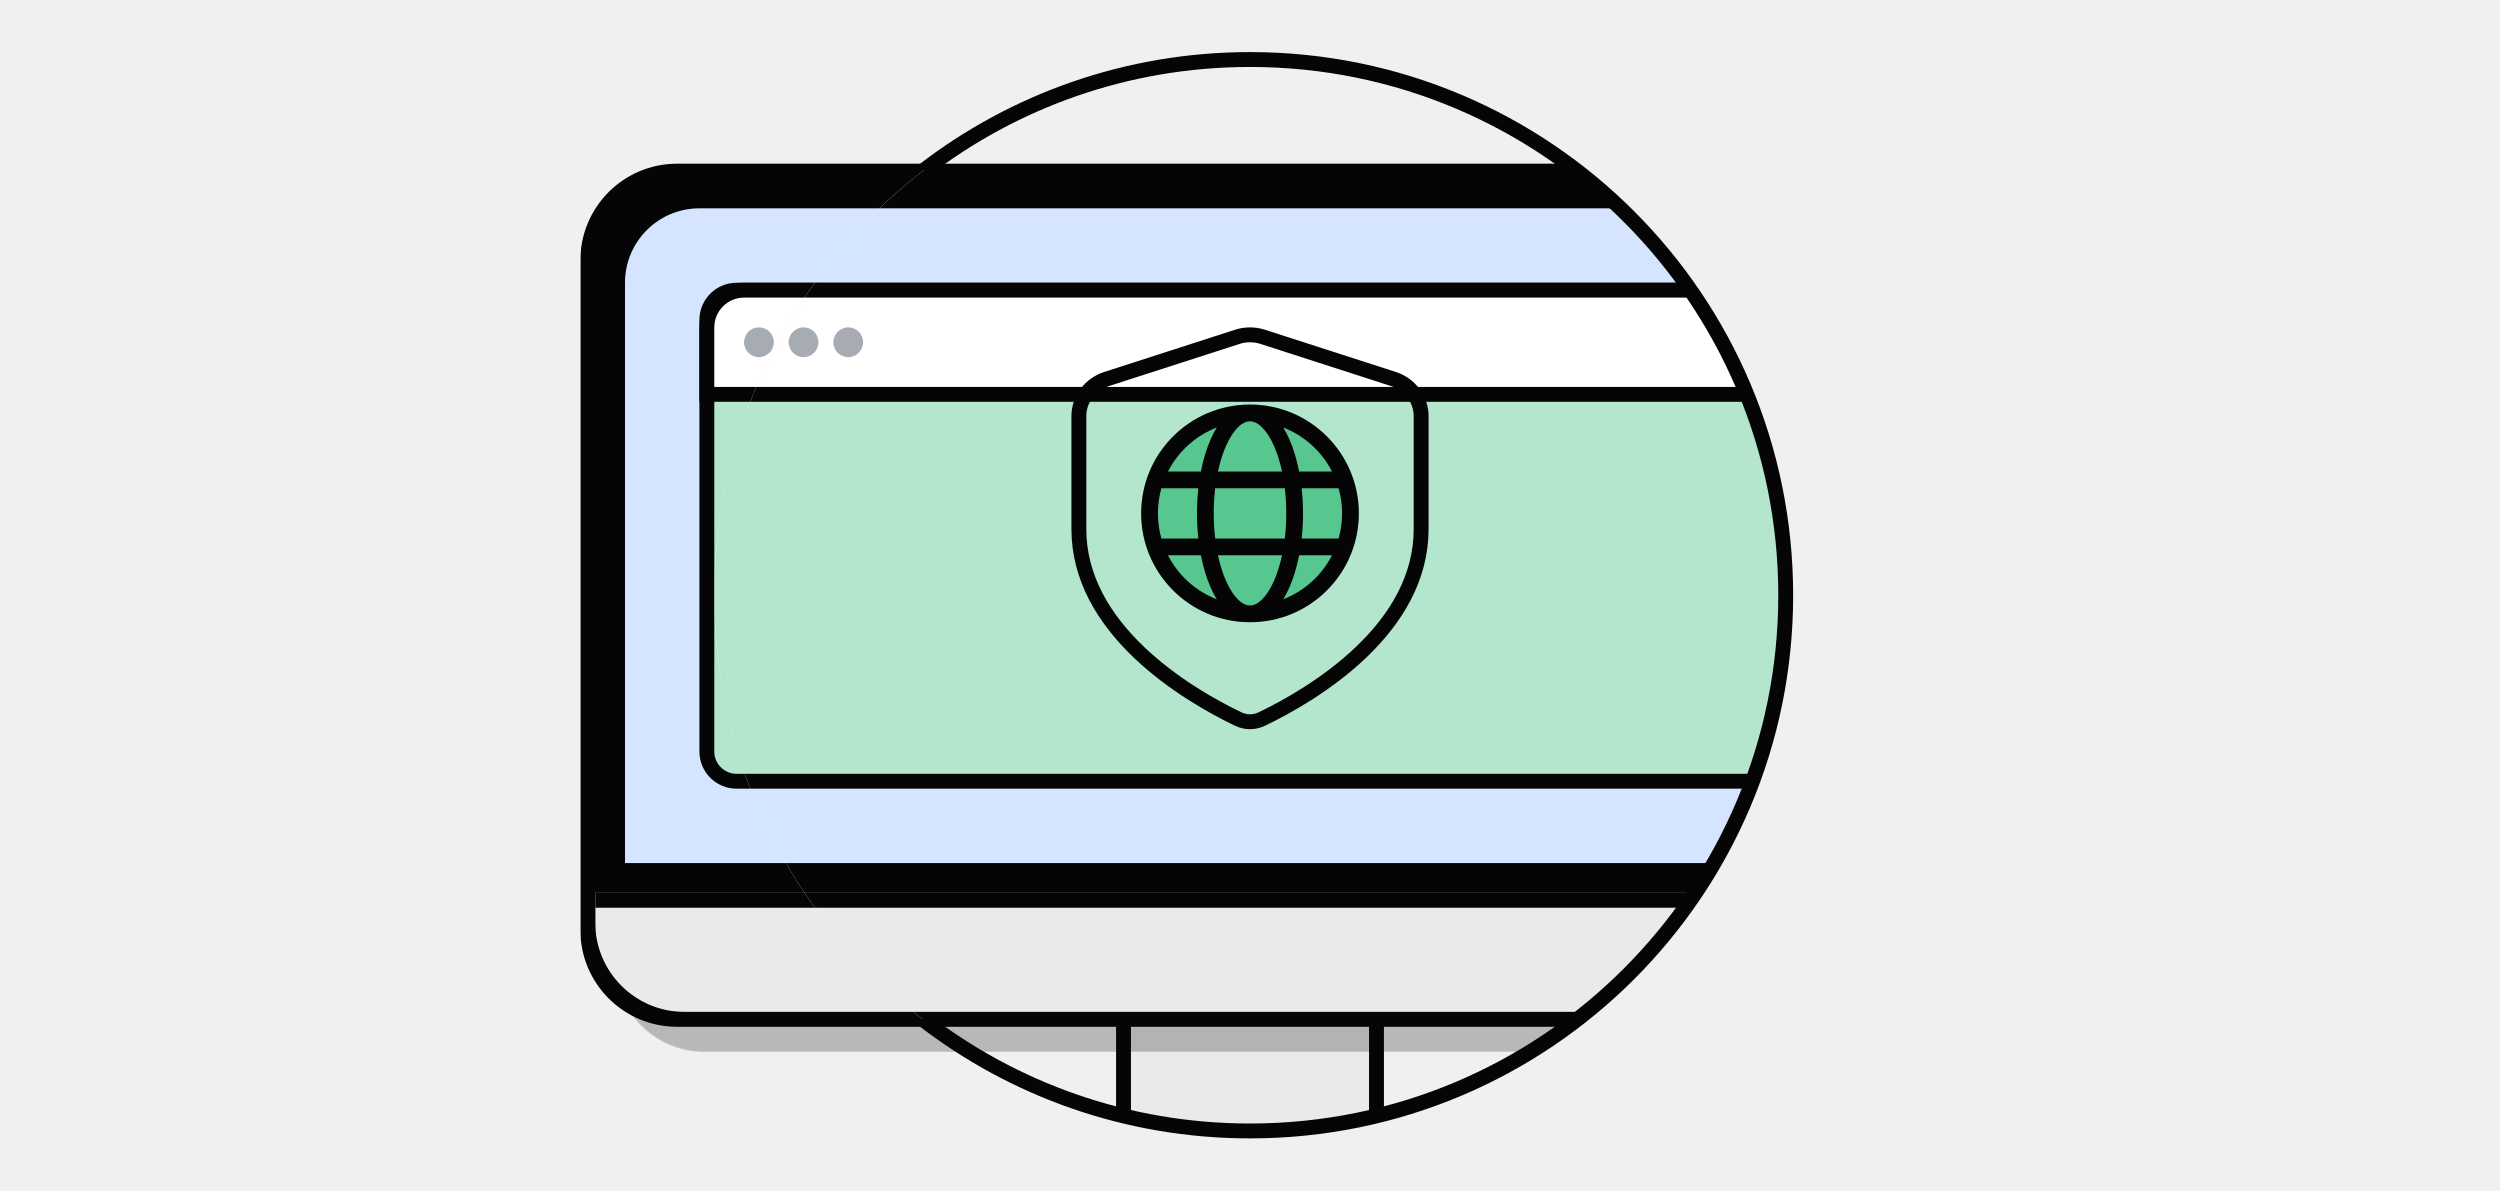
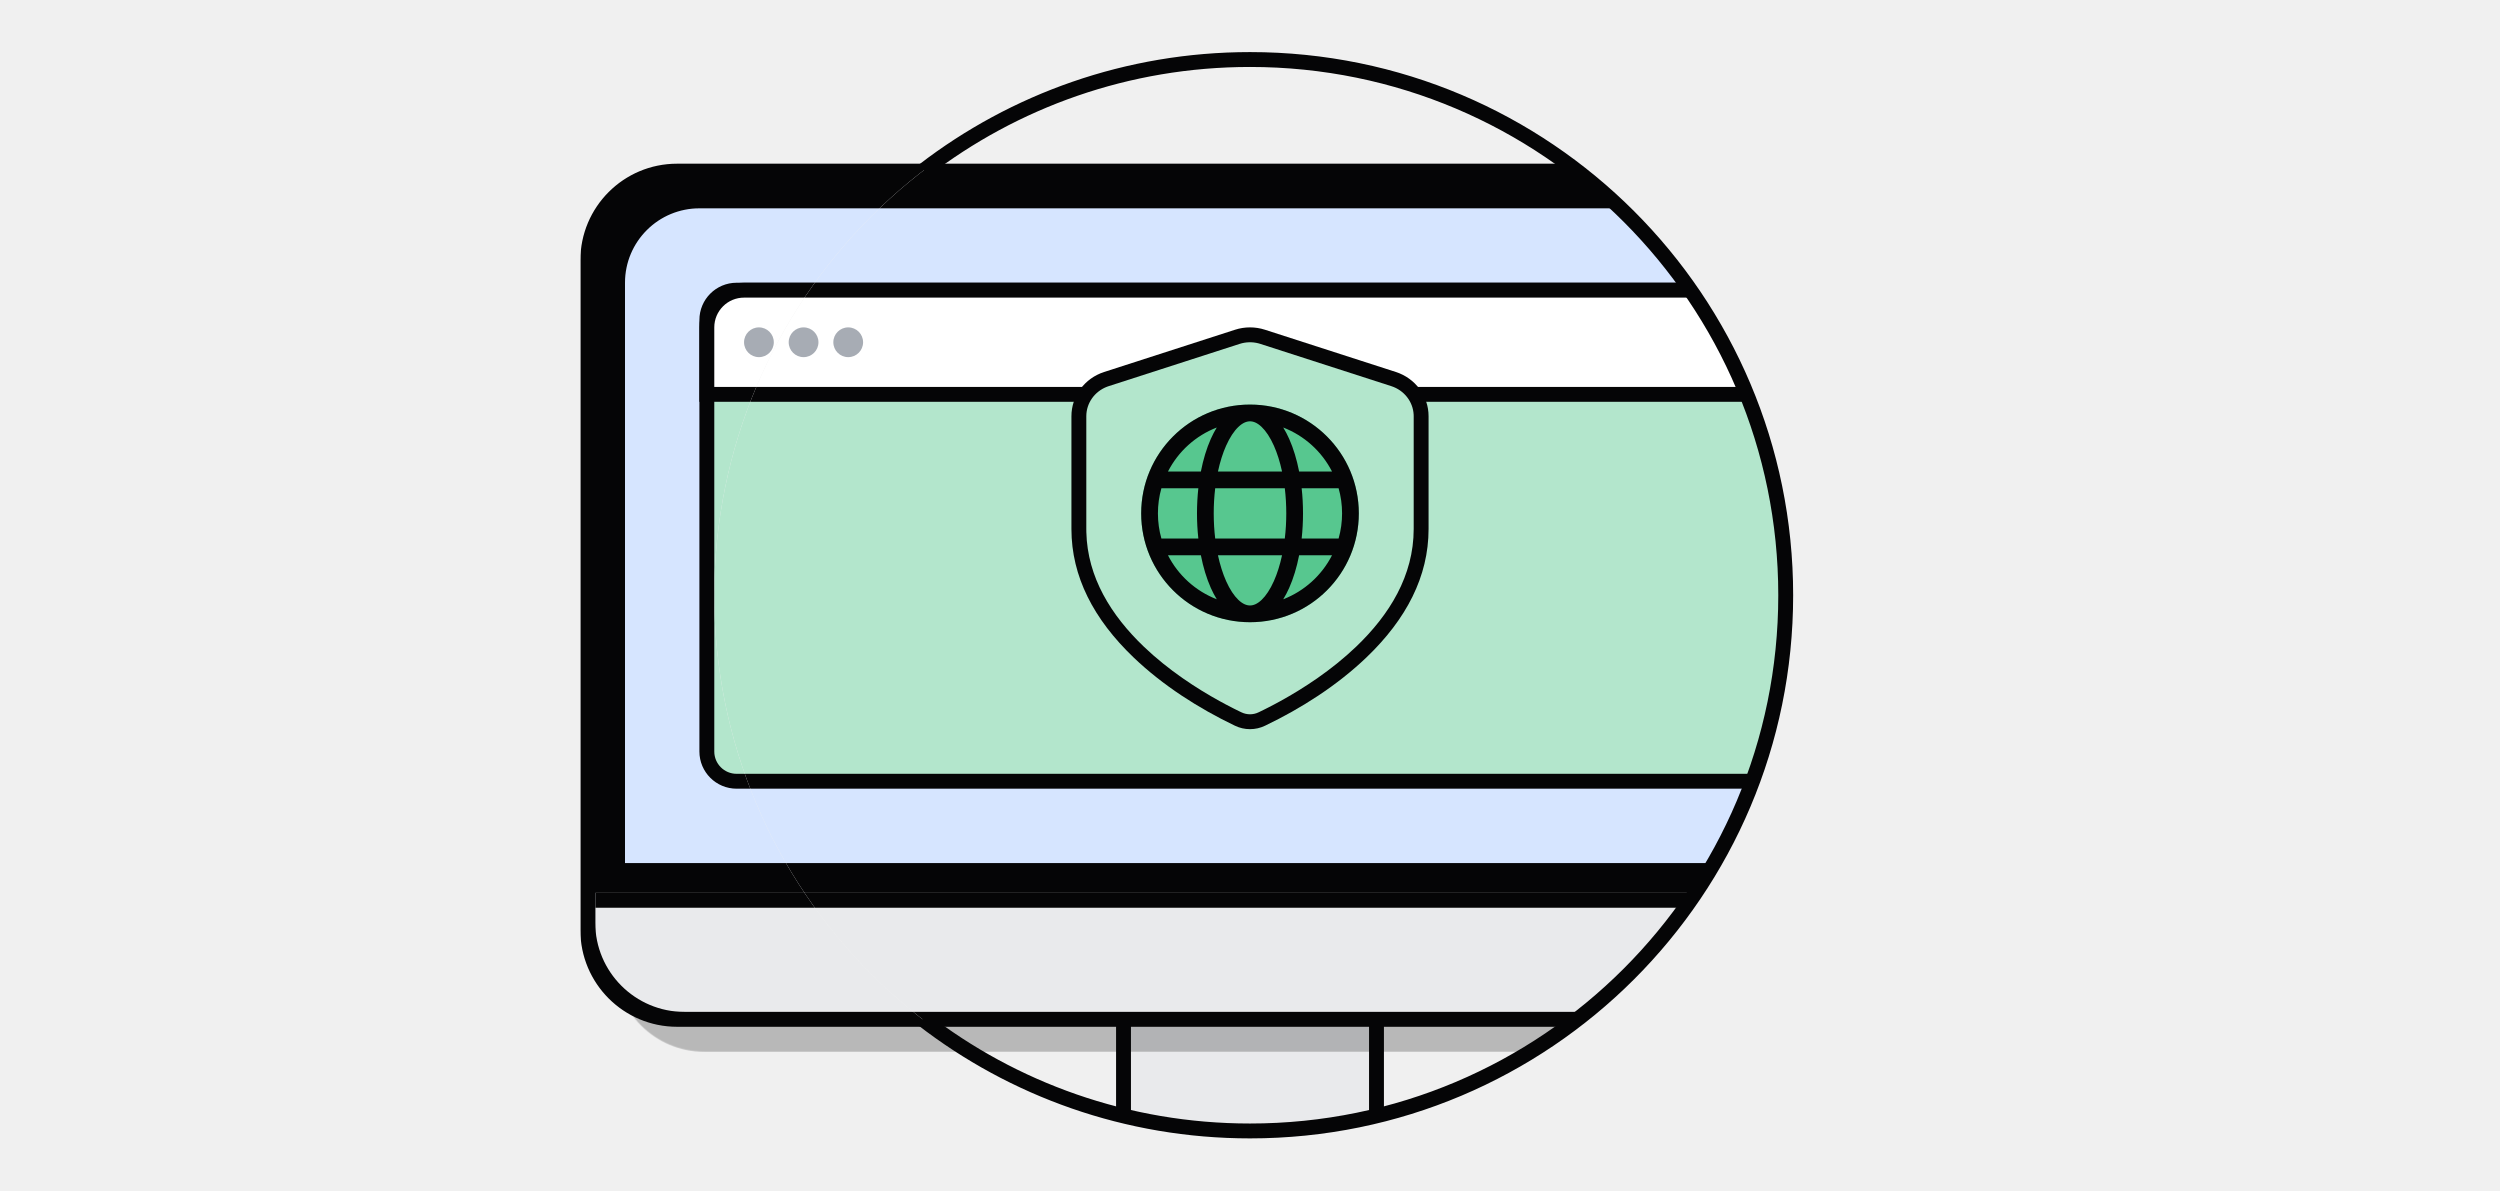
<svg xmlns="http://www.w3.org/2000/svg" xmlns:xlink="http://www.w3.org/1999/xlink" width="336" height="160" viewBox="0 0 336 160">
  <defs>
-     <rect id="m247cr0g3a" x="96" y="8" width="144" height="144" rx="72" />
-     <rect id="go0fotsooc" x="0" y="0" width="176" height="112" rx="12" />
-     <rect id="58m1ucdzmj" x="0" y="0" width="120" height="112" rx="12" />
-     <filter x="-2.3%" y="-3.6%" width="106.8%" height="110.7%" filterUnits="objectBoundingBox" id="yibqzx0tld">
+     <rect id="aufxcaigra" x="96" y="8" width="144" height="144" rx="72" />
+     <rect id="e2gyouk2xc" x="0" y="0" width="176" height="112" rx="12" />
+     <rect id="76qiefyxuh" x="0" y="0" width="120" height="112" rx="12" />
+     <filter x="-2.3%" y="-3.6%" width="106.8%" height="110.7%" filterUnits="objectBoundingBox" id="qzr5gz54pd">
      <feMorphology radius="2" operator="dilate" in="SourceAlpha" result="shadowSpreadOuter1" />
      <feOffset dx="4" dy="4" in="shadowSpreadOuter1" result="shadowOffsetOuter1" />
      <feComposite in="shadowOffsetOuter1" in2="SourceAlpha" operator="out" result="shadowOffsetOuter1" />
      <feColorMatrix values="0 0 0 0 0.02 0 0 0 0 0.02 0 0 0 0 0.024 0 0 0 0.24 0" in="shadowOffsetOuter1" />
    </filter>
-     <filter x="-3.3%" y="-3.6%" width="110%" height="110.7%" filterUnits="objectBoundingBox" id="pvg07phwdk">
+     <filter x="-3.3%" y="-3.6%" width="110%" height="110.7%" filterUnits="objectBoundingBox" id="aoc0atbgai">
      <feMorphology radius="2" operator="dilate" in="SourceAlpha" result="shadowSpreadOuter1" />
      <feOffset dx="4" dy="4" in="shadowSpreadOuter1" result="shadowOffsetOuter1" />
      <feComposite in="shadowOffsetOuter1" in2="SourceAlpha" operator="out" result="shadowOffsetOuter1" />
      <feColorMatrix values="0 0 0 0 0.02 0 0 0 0 0.02 0 0 0 0 0.024 0 0 0 0.24 0" in="shadowOffsetOuter1" />
    </filter>
-     <path d="m20.609.219-17.6 5.68C1.212 6.478 0 8.105 0 9.938v15.159c0 6.268 3.252 11.521 7.722 15.804 4.478 4.29 9.835 7.257 13.12 8.83a2.645 2.645 0 0 0 2.316 0c3.285-1.573 8.642-4.54 13.12-8.83C40.748 36.62 44 31.366 44 25.098V9.94c0-1.834-1.212-3.462-3.009-4.042l-17.6-5.68a4.537 4.537 0 0 0-2.782 0z" id="6zx2q9w2uf" />
-     <path d="M164 0v148H0V0h164zM90 2C50.235 2 18 34.235 18 74s32.235 72 72 72 72-32.235 72-72S129.765 2 90 2z" id="gzkst88pmh" />
+     <path d="M164 0v148H0V0h164zM90 2C50.235 2 18 34.235 18 74s32.235 72 72 72 72-32.235 72-72S129.765 2 90 2z" id="8tqwm6gjsf" />
  </defs>
  <g fill="none" fill-rule="evenodd">
    <path d="M0 0h336v160H0z" />
-     <mask id="rz2o2e6bnb" fill="#fff">
-       <use xlink:href="#m247cr0g3a" />
+     <mask id="zii8dufhsb" fill="#fff">
+       <use xlink:href="#aufxcaigra" />
    </mask>
-     <g mask="url(#rz2o2e6bnb)">
+     <g mask="url(#zii8dufhsb)">
      <g transform="translate(80 24)">
        <path stroke="#050506" stroke-width="2" fill="#E9EAEC" d="M71 111h34v18H71z" />
-         <mask id="p9q0ekw72e" fill="#fff">
-           <use xlink:href="#go0fotsooc" />
+         <mask id="9wacbgld7e" fill="#fff">
+           <use xlink:href="#e2gyouk2xc" />
        </mask>
-         <use fill="#000" filter="url(#yibqzx0tld)" xlink:href="#go0fotsooc" />
+         <use fill="#000" filter="url(#qzr5gz54pd)" xlink:href="#e2gyouk2xc" />
        <rect stroke="#050506" stroke-width="2" fill="#050506" x="-1" y="-1" width="178" height="114" rx="12" />
-         <path fill="#E9EAEC" mask="url(#p9q0ekw72e)" d="M0 96h176v16H0z" />
-         <path fill="#050506" mask="url(#p9q0ekw72e)" d="M0 96h176v2H0z" />
-         <path d="M162 3c3.038 0 5.788 1.231 7.778 3.222A10.966 10.966 0 0 1 173 14v79H3V14c0-3.038 1.231-5.788 3.222-7.778A10.966 10.966 0 0 1 14 3z" stroke="#050506" stroke-width="2" fill="#D6E5FF" mask="url(#p9q0ekw72e)" />
-         <rect stroke="#050506" stroke-width="2" fill="#B3E6CC" mask="url(#p9q0ekw72e)" x="15" y="15" width="146" height="66" rx="4" />
-         <path d="M156 15c1.38 0 2.63.56 3.536 1.464A4.984 4.984 0 0 1 161 20v9H15v-9c0-1.38.56-2.63 1.464-3.536A4.984 4.984 0 0 1 20 15z" stroke="#050506" stroke-width="2" fill="#FFF" mask="url(#p9q0ekw72e)" />
-         <g mask="url(#p9q0ekw72e)">
+         <path fill="#E9EAEC" mask="url(#9wacbgld7e)" d="M0 96h176v16H0z" />
+         <path fill="#050506" mask="url(#9wacbgld7e)" d="M0 96h176v2H0z" />
+         <path d="M162 3c3.038 0 5.788 1.231 7.778 3.222A10.966 10.966 0 0 1 173 14v79H3V14c0-3.038 1.231-5.788 3.222-7.778A10.966 10.966 0 0 1 14 3z" stroke="#050506" stroke-width="2" fill="#D6E5FF" mask="url(#9wacbgld7e)" />
+         <rect stroke="#050506" stroke-width="2" fill="#B3E6CC" mask="url(#9wacbgld7e)" x="15" y="15" width="146" height="66" rx="4" />
+         <path d="M156 15c1.38 0 2.63.56 3.536 1.464A4.984 4.984 0 0 1 161 20v9H15v-9c0-1.38.56-2.63 1.464-3.536A4.984 4.984 0 0 1 20 15z" stroke="#050506" stroke-width="2" fill="#FFF" mask="url(#9wacbgld7e)" />
+         <g mask="url(#9wacbgld7e)">
          <g transform="translate(20 20)" fill="#A7ACB4">
            <circle cx="14" cy="2" r="2" />
            <circle cx="8" cy="2" r="2" />
            <circle cx="2" cy="2" r="2" />
          </g>
        </g>
-         <g mask="url(#p9q0ekw72e)">
-           <g transform="translate(66 22)">
-             <mask id="17r2v1jzhg" fill="#fff">
-               <use xlink:href="#6zx2q9w2uf" />
-             </mask>
-             <path stroke="#050506" stroke-width="2" d="M20.302-.733a5.538 5.538 0 0 1 3.396 0l17.6 5.68a5.386 5.386 0 0 1 2.674 1.905A5.161 5.161 0 0 1 45 9.94v15.158c0 6.542-3.356 12.047-8.03 16.526C32.401 46 26.94 49.03 23.59 50.634a3.632 3.632 0 0 1-3.18 0C17.059 49.03 11.598 46 7.03 41.625 2.357 37.145-1 31.64-1 25.098V9.94c0-1.137.374-2.21 1.028-3.088a5.386 5.386 0 0 1 2.673-1.905z" />
-             <g mask="url(#17r2v1jzhg)">
-               <path d="M22 8.375C13.923 8.375 7.375 14.923 7.375 23S13.923 37.625 22 37.625 36.625 31.077 36.625 23 30.077 8.375 22 8.375z" fill="#57C78F" />
-               <path d="M4 5h36v36H4z" />
-               <path d="M22 8.375C13.923 8.375 7.375 14.923 7.375 23S13.923 37.625 22 37.625 36.625 31.077 36.625 23 30.077 8.375 22 8.375zm-11.91 11.25A12.384 12.384 0 0 0 9.626 23c0 1.17.162 2.302.466 3.375h4.966A30.95 30.95 0 0 1 14.875 23c0-1.159.063-2.29.182-3.375h-4.966zm.884-2.25h4.423c.317-1.629.77-3.111 1.332-4.378.244-.549.513-1.066.806-1.542a12.419 12.419 0 0 0-6.56 5.92zm6.348 2.25A28.558 28.558 0 0 0 17.125 23c0 1.173.069 2.304.197 3.375h9.356A28.57 28.57 0 0 0 26.875 23a28.57 28.57 0 0 0-.197-3.375h-9.356zm8.985-2.25h-8.614c.28-1.304.652-2.474 1.092-3.464.505-1.136 1.077-1.985 1.655-2.535.572-.545 1.098-.751 1.56-.751.462 0 .988.206 1.56.75.578.551 1.15 1.4 1.655 2.536.44.99.812 2.16 1.092 3.464zm2.636 2.25c.12 1.086.182 2.216.182 3.375 0 1.159-.063 2.29-.182 3.375h4.966A12.39 12.39 0 0 0 34.375 23c0-1.17-.162-2.302-.466-3.375h-4.966zm4.083-2.25h-4.423c-.317-1.629-.77-3.111-1.332-4.378a13.058 13.058 0 0 0-.806-1.542 12.419 12.419 0 0 1 6.56 5.92zm-15.49 17.17a12.42 12.42 0 0 1-6.562-5.92h4.423c.317 1.629.77 3.111 1.332 4.378.244.549.513 1.066.806 1.542zm1.25-2.456c-.44-.99-.813-2.16-1.093-3.464h8.614c-.28 1.304-.652 2.474-1.092 3.464-.505 1.136-1.077 1.985-1.655 2.535-.572.545-1.098.751-1.56.751-.462 0-.988-.206-1.56-.75-.578-.551-1.15-1.4-1.655-2.536zm8.485.914c.563-1.267 1.015-2.75 1.332-4.378h4.423a12.42 12.42 0 0 1-6.561 5.92c.293-.476.562-.993.806-1.542z" fill="#050506" />
-             </g>
-           </g>
-         </g>
      </g>
    </g>
    <path d="M123.995 136.992C136.164 146.402 151.428 152 168 152c39.765 0 72-32.235 72-72S207.765 8 168 8c-16.495 0-31.694 5.547-43.834 14.877" stroke="#050506" stroke-width="2" />
    <g transform="translate(78 6)">
-       <mask id="x1vut5nlri" fill="#fff">
-         <use xlink:href="#gzkst88pmh" />
+       <mask id="y807d7otug" fill="#fff">
+         <use xlink:href="#8tqwm6gjsf" />
      </mask>
-       <g mask="url(#x1vut5nlri)">
+       <g mask="url(#y807d7otug)">
        <g transform="translate(2 18)">
-           <mask id="7li9q075tl" fill="#fff">
-             <use xlink:href="#58m1ucdzmj" />
+           <mask id="22emurgkvj" fill="#fff">
+             <use xlink:href="#76qiefyxuh" />
          </mask>
-           <use fill="#000" filter="url(#pvg07phwdk)" xlink:href="#58m1ucdzmj" />
+           <use fill="#000" filter="url(#aoc0atbgai)" xlink:href="#76qiefyxuh" />
          <rect stroke="#050506" stroke-width="2" fill="#050506" x="-1" y="-1" width="122" height="114" rx="12" />
-           <path fill="#E9EAEC" mask="url(#7li9q075tl)" d="M0 96h176v16H0z" />
-           <path fill="#050506" mask="url(#7li9q075tl)" d="M0 96h176v2H0z" />
-           <path d="M162 3c3.038 0 5.788 1.231 7.778 3.222A10.966 10.966 0 0 1 173 14v79H3V14c0-3.038 1.231-5.788 3.222-7.778A10.966 10.966 0 0 1 14 3z" stroke="#050506" stroke-width="2" fill="#D6E5FF" mask="url(#7li9q075tl)" />
-           <rect stroke="#050506" stroke-width="2" fill="#B3E6CC" mask="url(#7li9q075tl)" x="15" y="15" width="146" height="66" rx="4" />
-           <path d="M156 15c1.38 0 2.63.56 3.536 1.464A4.984 4.984 0 0 1 161 20v9H15v-9c0-1.38.56-2.63 1.464-3.536A4.984 4.984 0 0 1 20 15z" stroke="#050506" stroke-width="2" fill="#FFF" mask="url(#7li9q075tl)" />
-           <g mask="url(#7li9q075tl)">
+           <path fill="#E9EAEC" mask="url(#22emurgkvj)" d="M0 96h176v16H0z" />
+           <path fill="#050506" mask="url(#22emurgkvj)" d="M0 96h176v2H0z" />
+           <path d="M162 3c3.038 0 5.788 1.231 7.778 3.222A10.966 10.966 0 0 1 173 14v79H3V14c0-3.038 1.231-5.788 3.222-7.778A10.966 10.966 0 0 1 14 3z" stroke="#050506" stroke-width="2" fill="#D6E5FF" mask="url(#22emurgkvj)" />
+           <rect stroke="#050506" stroke-width="2" fill="#B3E6CC" mask="url(#22emurgkvj)" x="15" y="15" width="146" height="66" rx="4" />
+           <path d="M156 15c1.38 0 2.63.56 3.536 1.464A4.984 4.984 0 0 1 161 20v9H15v-9c0-1.38.56-2.63 1.464-3.536A4.984 4.984 0 0 1 20 15z" stroke="#050506" stroke-width="2" fill="#FFF" mask="url(#22emurgkvj)" />
+           <g mask="url(#22emurgkvj)">
            <g transform="translate(20 20)" fill="#A7ACB4">
              <circle cx="14" cy="2" r="2" />
              <circle cx="8" cy="2" r="2" />
              <circle cx="2" cy="2" r="2" />
            </g>
          </g>
-           <g mask="url(#7li9q075tl)">
+           <g mask="url(#22emurgkvj)">
            <path d="m86.672 24.21-16.8 5.452c-1.715.557-2.872 2.12-2.872 3.88v14.552c0 6.017 3.104 11.06 7.371 15.172 4.275 4.118 9.388 6.967 12.523 8.478.71.341 1.502.341 2.212 0 3.135-1.511 8.248-4.36 12.523-8.478 4.267-4.112 7.371-9.155 7.371-15.172V33.542c0-1.76-1.157-3.323-2.872-3.88l-16.8-5.452a4.307 4.307 0 0 0-2.656 0z" stroke="#050506" stroke-width="2.043" fill="#B3E6CC" />
            <path d="M88 33c-7.18 0-13 5.82-13 13s5.82 13 13 13 13-5.82 13-13-5.82-13-13-13z" fill="#57C78F" />
            <path d="M72 30h32v32H72z" />
            <path d="M88 33c-7.18 0-13 5.82-13 13s5.82 13 13 13 13-5.82 13-13-5.82-13-13-13zM77.414 43c-.27.954-.414 1.96-.414 3s.144 2.046.414 3h4.414a27.51 27.51 0 0 1-.161-3c0-1.03.055-2.035.161-3h-4.414zm.785-2h3.932c.281-1.448.683-2.765 1.184-3.891.217-.488.456-.948.716-1.371A11.04 11.04 0 0 0 78.2 41zm5.642 2a25.385 25.385 0 0 0-.174 3c0 1.043.06 2.048.174 3h8.318c.113-.952.174-1.957.174-3s-.061-2.048-.174-3H83.84zm7.987-2h-7.656c.249-1.16.58-2.2.97-3.08.45-1.009.957-1.764 1.471-2.253.51-.484.976-.667 1.387-.667.41 0 .878.183 1.387.667.514.49 1.022 1.244 1.47 2.254.392.88.722 1.92.971 3.079zm2.344 2c.106.965.161 1.97.161 3s-.055 2.035-.161 3h4.414c.27-.954.414-1.96.414-3s-.144-2.046-.414-3h-4.414zm3.629-2h-3.932c-.281-1.448-.683-2.765-1.184-3.891a11.608 11.608 0 0 0-.716-1.371A11.039 11.039 0 0 1 97.8 41zM84.03 56.262A11.04 11.04 0 0 1 78.2 51h3.932c.281 1.448.683 2.765 1.184 3.891.217.488.456.948.716 1.371zm1.112-2.183c-.392-.88-.722-1.92-.971-3.079h7.656c-.249 1.16-.58 2.2-.97 3.08-.45 1.009-.957 1.763-1.471 2.253-.51.484-.976.667-1.387.667-.41 0-.878-.183-1.387-.667-.514-.49-1.022-1.244-1.47-2.254zm7.542.812c.5-1.126.903-2.443 1.184-3.891h3.932a11.04 11.04 0 0 1-5.832 5.262c.26-.423.5-.883.716-1.37z" fill="#050506" />
          </g>
        </g>
      </g>
    </g>
+     <path d="m165.995 44.315-17.6 5.68c-2.615.844-4.395 3.234-4.395 5.945v15.158c0 6.384 2.993 12.126 8.339 17.248 3.943 3.778 8.76 6.853 13.639 9.19a4.645 4.645 0 0 0 4.045 0c4.879-2.337 9.695-5.412 13.638-9.19C189.007 83.224 192 77.482 192 71.098V55.94c0-2.71-1.78-5.101-4.395-5.945l-17.6-5.68a6.537 6.537 0 0 0-4.01 0z" fill="#050506" fill-rule="nonzero" />
+     <path d="M166.609 46.219a4.538 4.538 0 0 1 2.534-.073l.248.073 17.6 5.68c1.728.557 2.915 2.083 3.004 3.83l.005.21v15.159c0 6.268-3.252 11.521-7.722 15.804-3.323 3.183-7.129 5.638-10.213 7.335l-.788.426c-.256.136-.507.267-.75.391l-.708.357c-.228.113-.449.22-.66.322a2.645 2.645 0 0 1-2.317 0l-.325-.157-.685-.339c-.354-.178-.724-.37-1.11-.574l-.787-.426c-3.084-1.697-6.89-4.152-10.213-7.335-4.369-4.186-7.574-9.298-7.717-15.378l-.005-.426V55.94c0-1.764 1.12-3.336 2.804-3.97l.205-.072 17.6-5.68z" fill="#B3E6CC" fill-rule="nonzero" />
+     <path d="M168 54.375c-8.077 0-14.625 6.548-14.625 14.625S159.923 83.625 168 83.625 182.625 77.077 182.625 69 176.077 54.375 168 54.375z" fill="#57C78F" />
+     <path d="M150 51h36v36h-36z" />
+     <path d="M168 54.375c-8.077 0-14.625 6.548-14.625 14.625S159.923 83.625 168 83.625 182.625 77.077 182.625 69 176.077 54.375 168 54.375zm-11.91 11.25a12.384 12.384 0 0 0-.465 3.375c0 1.17.162 2.302.466 3.375h4.966a30.95 30.95 0 0 1-.182-3.375c0-1.159.063-2.29.182-3.375h-4.966zm.884-2.25h4.423c.317-1.629.77-3.111 1.332-4.378.244-.549.513-1.066.806-1.542a12.419 12.419 0 0 0-6.56 5.92zm6.348 2.25a28.558 28.558 0 0 0-.197 3.375c0 1.173.069 2.304.197 3.375h9.356a28.57 28.57 0 0 0 .197-3.375 28.57 28.57 0 0 0-.197-3.375h-9.356zm8.985-2.25h-8.614c.28-1.304.652-2.474 1.092-3.464.505-1.136 1.077-1.985 1.655-2.535.572-.545 1.098-.751 1.56-.751.462 0 .988.206 1.56.75.578.551 1.15 1.4 1.655 2.536.44.99.812 2.16 1.092 3.464zm2.636 2.25c.12 1.086.182 2.216.182 3.375 0 1.159-.063 2.29-.182 3.375h4.966a12.39 12.39 0 0 0 .466-3.375c0-1.17-.162-2.302-.466-3.375h-4.966zm4.083-2.25h-4.423c-.317-1.629-.77-3.111-1.332-4.378a13.058 13.058 0 0 0-.806-1.542 12.419 12.419 0 0 1 6.56 5.92zm-15.49 17.17a12.42 12.42 0 0 1-6.562-5.92h4.423c.317 1.629.77 3.111 1.332 4.378.244.549.513 1.066.806 1.542zm1.25-2.456c-.44-.99-.813-2.16-1.093-3.464h8.614c-.28 1.304-.652 2.474-1.092 3.464-.505 1.136-1.077 1.985-1.655 2.535-.572.545-1.098.751-1.56.751-.462 0-.988-.206-1.56-.75-.578-.551-1.15-1.4-1.655-2.536zm8.485.914c.563-1.267 1.015-2.75 1.332-4.378h4.423a12.42 12.42 0 0 1-6.561 5.92c.293-.476.562-.993.806-1.542z" fill="#050506" />
  </g>
</svg>
